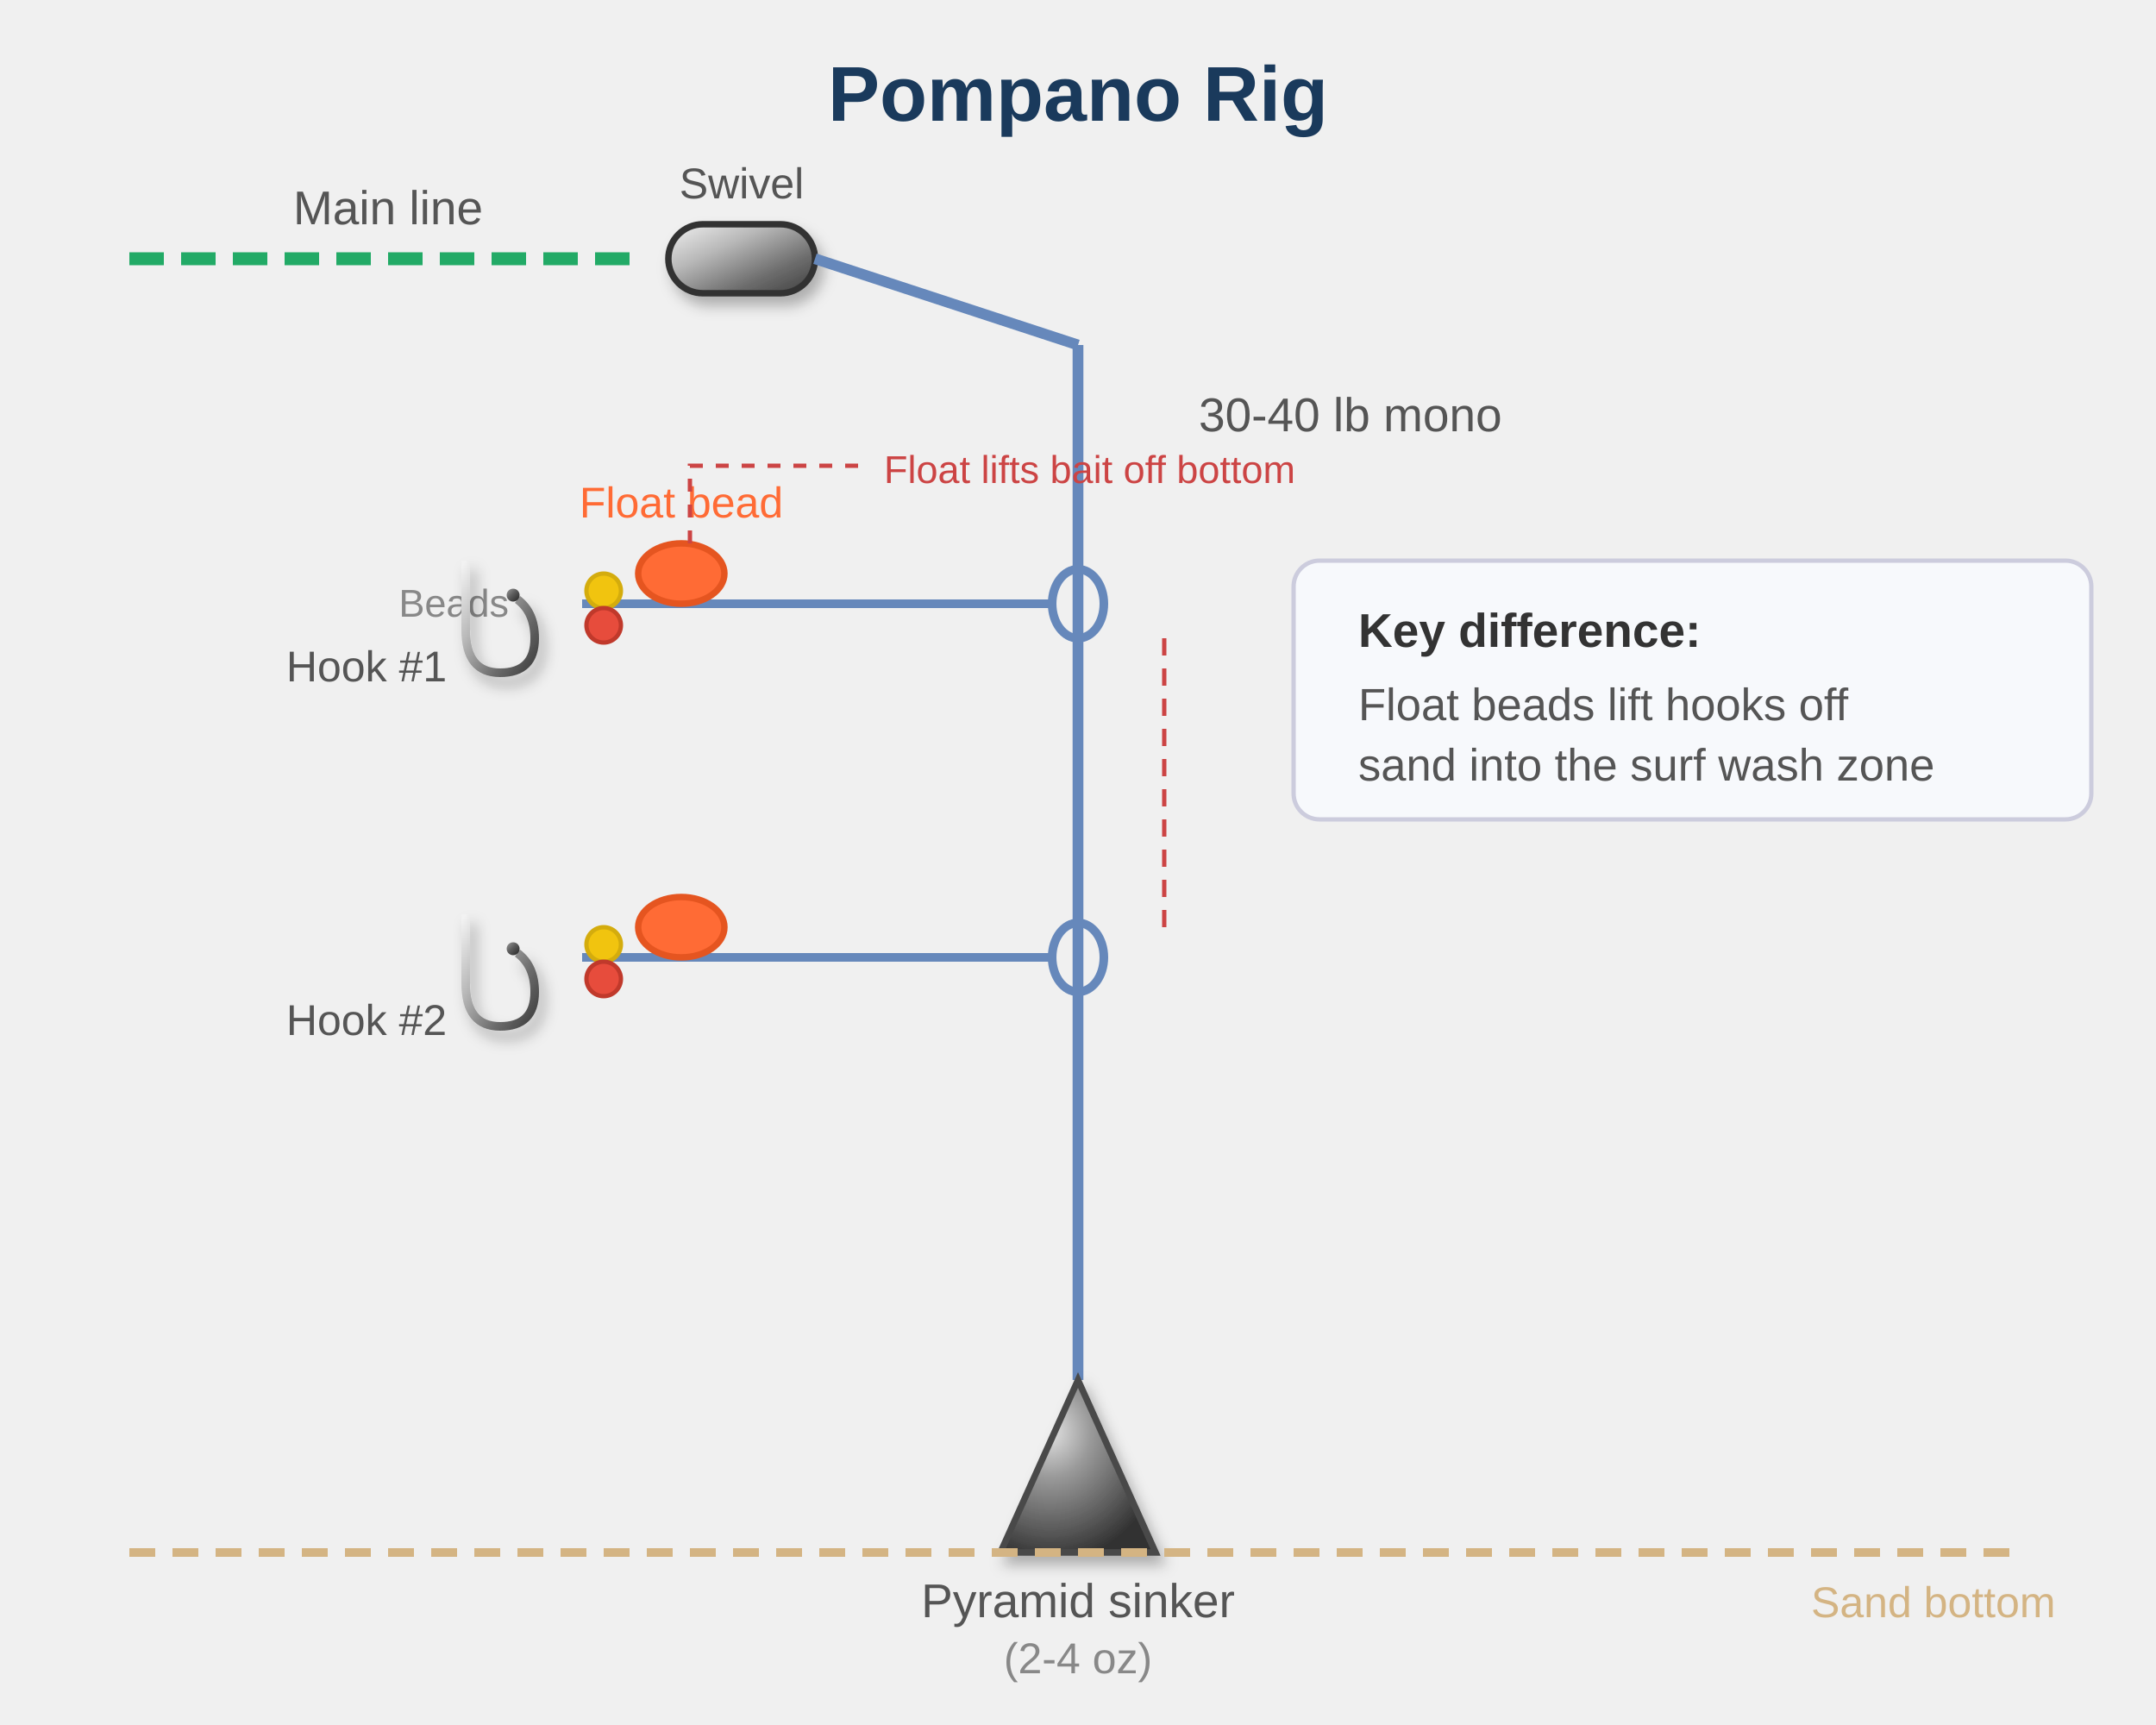
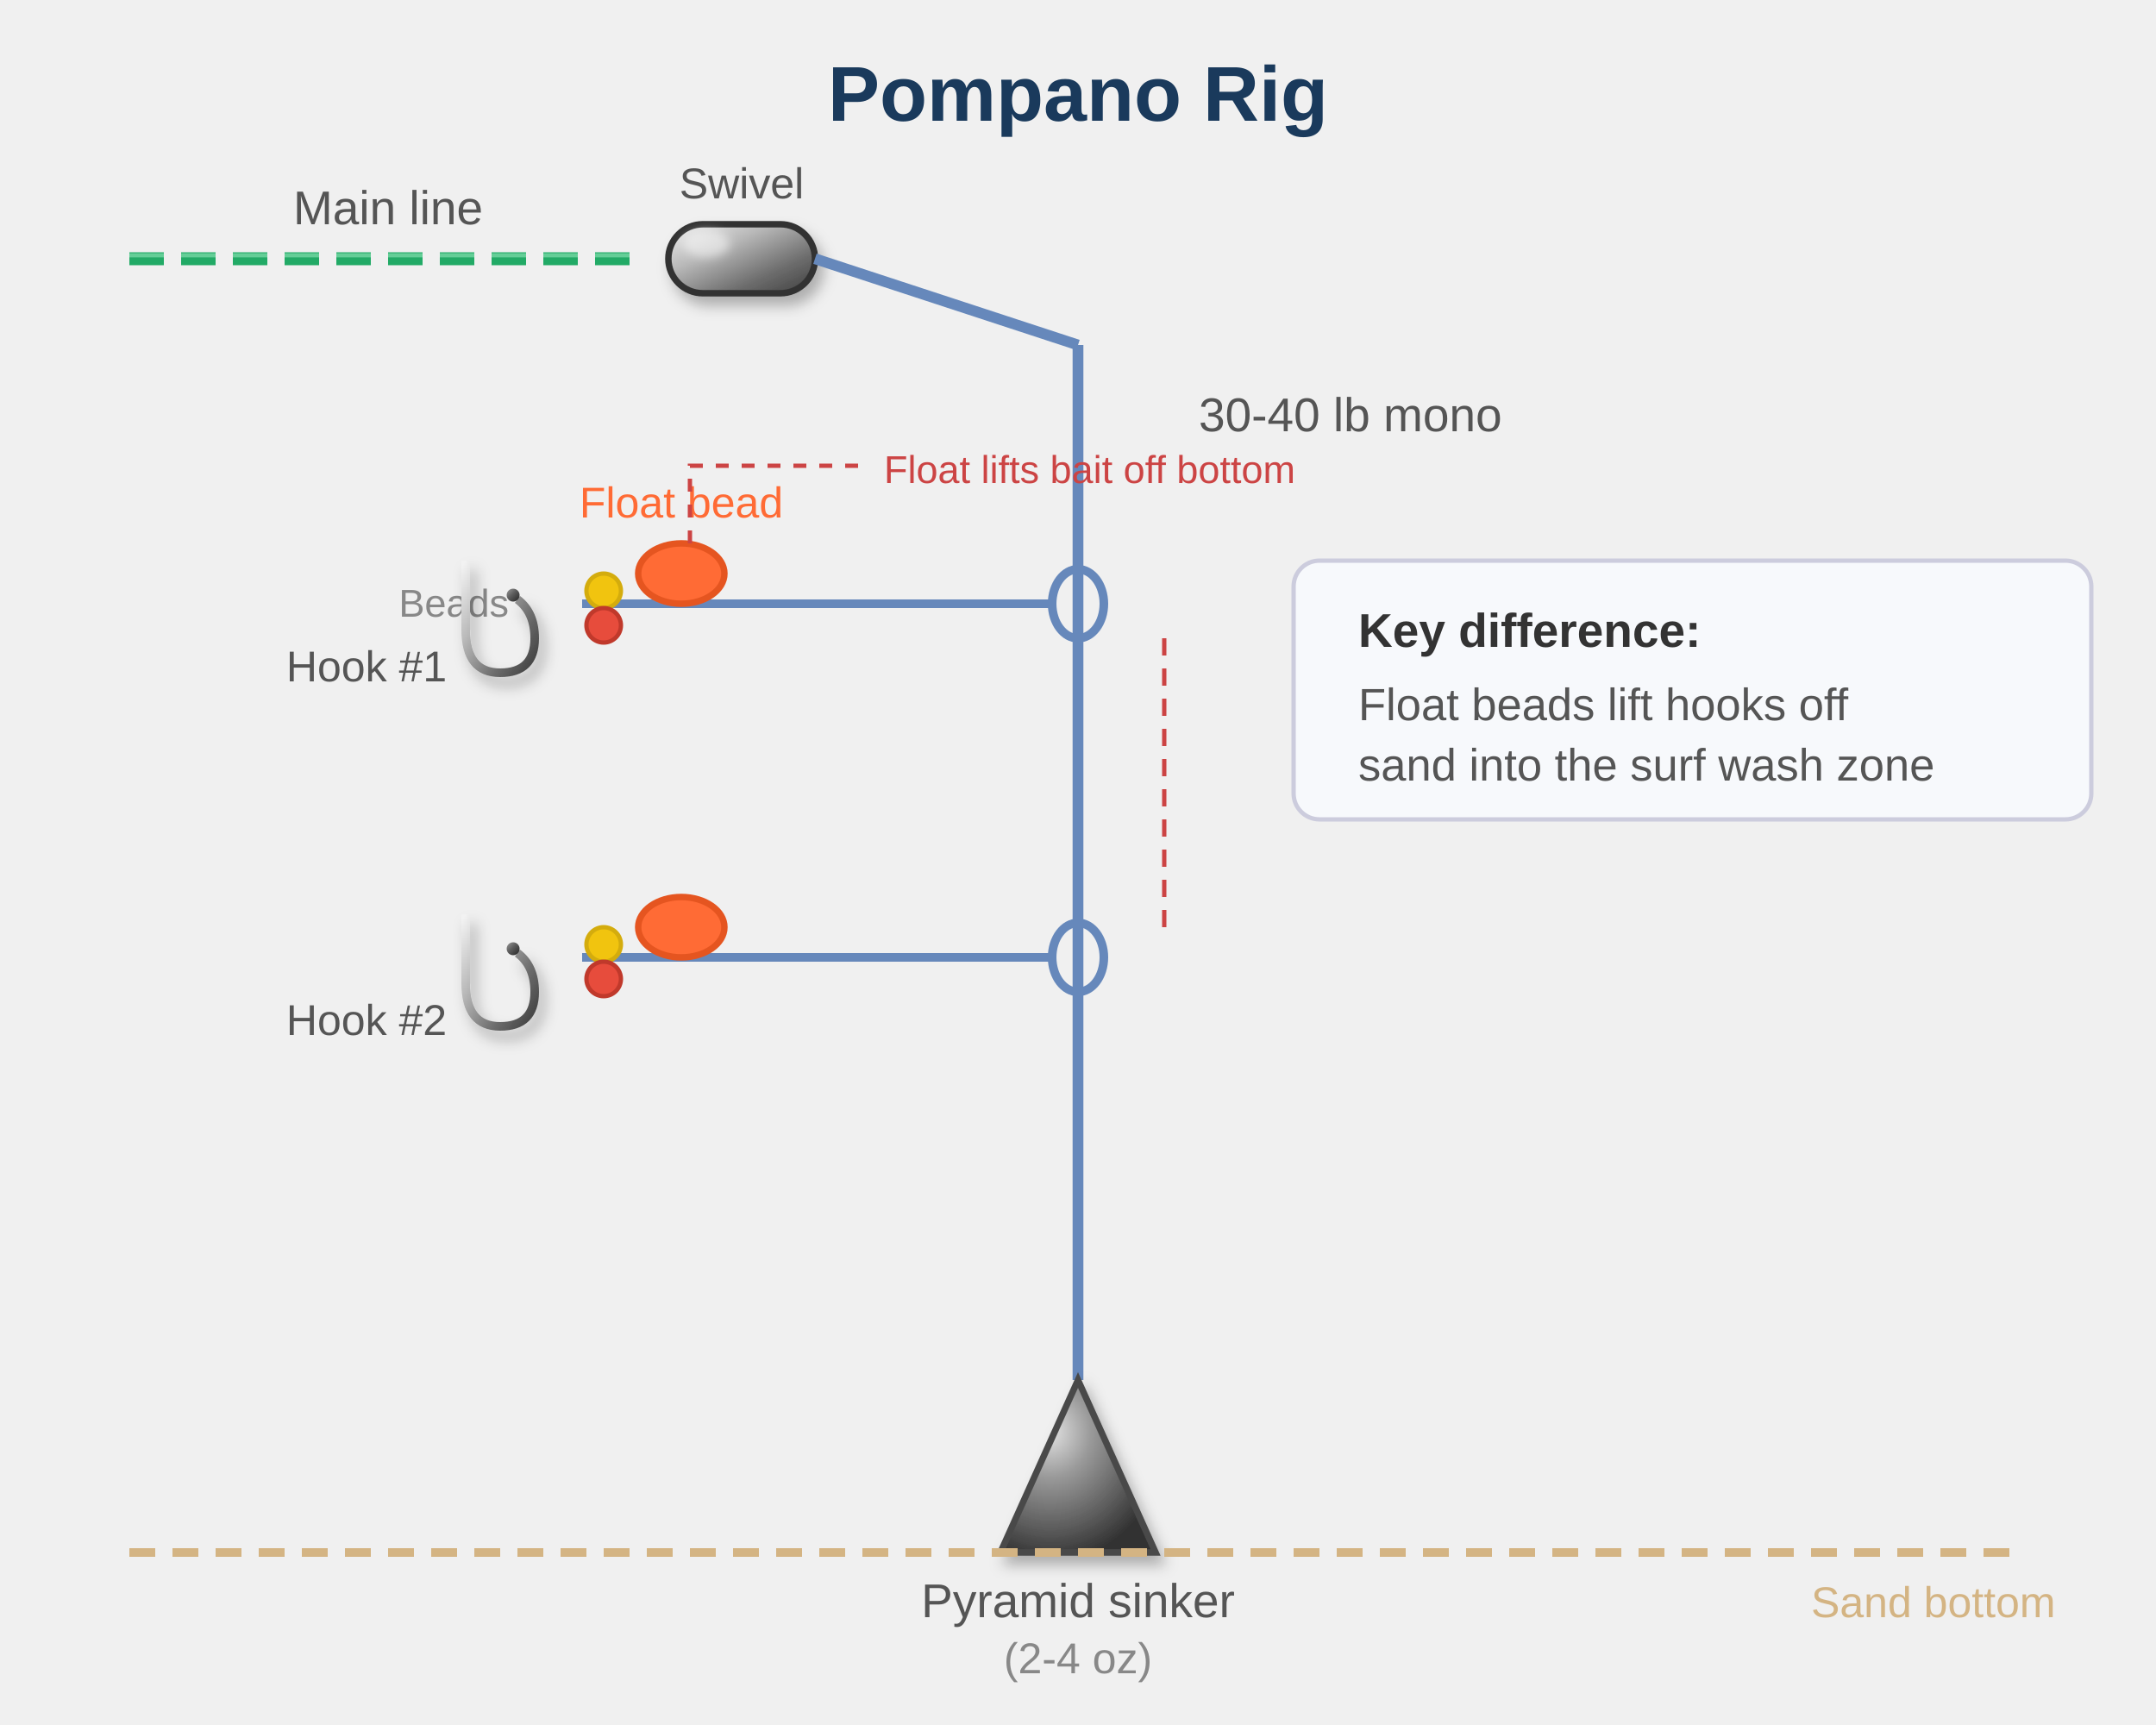
<svg xmlns="http://www.w3.org/2000/svg" viewBox="0 0 500 400" font-family="Arial, sans-serif">
+   <defs>
+     <radialGradient id="baitGrad" cx="35%" cy="30%" r="75%">
+       <stop offset="0%" stop-color="#ffe4c4" />
+       <stop offset="45%" stop-color="#e8b48a" />
+       <stop offset="100%" stop-color="#b5794a" />
+     </radialGradient>
+     <filter id="glossBlur" x="-60%" y="-60%" width="220%" height="220%">
+       <feGaussianBlur stdDeviation="1.1" />
+     </filter>
+   </defs>
  <defs>
    <linearGradient id="steelGrad" x1="0%" y1="0%" x2="100%" y2="100%">
      <stop offset="0%" stop-color="#f2f2f2" />
      <stop offset="35%" stop-color="#b8b8b8" />
      <stop offset="70%" stop-color="#6e6e6e" />
      <stop offset="100%" stop-color="#3d3d3d" />
    </linearGradient>
    <linearGradient id="steelGradDark" x1="0%" y1="0%" x2="100%" y2="100%">
      <stop offset="0%" stop-color="#9a9a9a" />
      <stop offset="45%" stop-color="#5c5c5c" />
      <stop offset="100%" stop-color="#242424" />
    </linearGradient>
    <radialGradient id="leadGrad" cx="32%" cy="30%" r="75%">
      <stop offset="0%" stop-color="#e2e2e2" />
      <stop offset="35%" stop-color="#9a9a9a" />
      <stop offset="75%" stop-color="#5c5c5c" />
      <stop offset="100%" stop-color="#333333" />
    </radialGradient>
    <filter id="softShadow" x="-40%" y="-40%" width="180%" height="180%">
      <feDropShadow dx="1.4" dy="2.2" stdDeviation="1.6" flood-color="#000000" flood-opacity="0.28" />
    </filter>
  </defs>
  <text x="250" y="28" text-anchor="middle" font-size="18" font-weight="bold" fill="#1a3a5c">Pompano Rig</text>
  <line x1="30" y1="60" x2="150" y2="60" stroke="#2a6" stroke-width="3" stroke-dasharray="8,4" />
+   <line x1="30" y1="59.2" x2="150" y2="59.2" stroke="#8fe6b8" stroke-width="0.96" stroke-dasharray="8,4" opacity="0.6" />
  <text x="90" y="52" text-anchor="middle" font-size="11" fill="#555">Main line</text>
  <rect x="155" y="52" width="34" height="16" rx="8" fill="url(#steelGrad)" stroke="#333333" stroke-width="1.5" filter="url(#softShadow)" />
+   <ellipse cx="163.8" cy="56.5" rx="5.4" ry="3.2" fill="#ffffff" opacity="0.5" filter="url(#glossBlur)" />
  <text x="172" y="46" text-anchor="middle" font-size="10" fill="#555">Swivel</text>
  <line x1="189" y1="60" x2="250" y2="80" stroke="#68b" stroke-width="2.5" />
  <line x1="250" y1="80" x2="250" y2="320" stroke="#68b" stroke-width="2.5" />
  <text x="278" y="100" font-size="11" fill="#555">30-40 lb mono</text>
  <g>
    <ellipse cx="250" cy="140" rx="6" ry="8" fill="none" stroke="#68b" stroke-width="2" />
    <line x1="244" y1="140" x2="135" y2="140" stroke="#68b" stroke-width="2" />
    <ellipse cx="158" cy="133" rx="10" ry="7" fill="#FF6B35" stroke="#e55520" stroke-width="1.5" />
    <text x="158" y="120" text-anchor="middle" font-size="10" fill="#FF6B35">Float bead</text>
    <circle cx="140" cy="137" r="4" fill="#f1c40f" stroke="#d4ac0d" stroke-width="1" />
    <circle cx="140" cy="145" r="4" fill="#e74c3c" stroke="#c0392b" stroke-width="1" />
    <text x="118" y="143" text-anchor="end" font-size="9" fill="#888">Beads</text>
    <g transform="translate(108, 130)">
      <path d="M0 0 L0 16 Q0 26 8 26 Q16 26 16 18 Q16 12 12 9" fill="none" stroke="url(#steelGrad)" stroke-width="2" filter="url(#softShadow)" />
      <circle cx="11" cy="8" r="1.5" fill="url(#steelGradDark)" />
    </g>
    <text x="85" y="158" text-anchor="middle" font-size="10" fill="#555">Hook #1</text>
  </g>
  <path d="M160 126 L160 108 L200 108" fill="none" stroke="#c44" stroke-width="1" stroke-dasharray="3,3" />
  <text x="205" y="112" font-size="9" fill="#c44">Float lifts bait off bottom</text>
  <line x1="270" y1="148" x2="270" y2="215" stroke="#c44" stroke-width="1" stroke-dasharray="4,3" />
  <text x="302" y="185" font-size="10" fill="#c44">12-18 in</text>
  <g>
    <ellipse cx="250" cy="222" rx="6" ry="8" fill="none" stroke="#68b" stroke-width="2" />
    <line x1="244" y1="222" x2="135" y2="222" stroke="#68b" stroke-width="2" />
    <ellipse cx="158" cy="215" rx="10" ry="7" fill="#FF6B35" stroke="#e55520" stroke-width="1.5" />
    <circle cx="140" cy="219" r="4" fill="#f1c40f" stroke="#d4ac0d" stroke-width="1" />
    <circle cx="140" cy="227" r="4" fill="#e74c3c" stroke="#c0392b" stroke-width="1" />
    <g transform="translate(108, 212)">
      <path d="M0 0 L0 16 Q0 26 8 26 Q16 26 16 18 Q16 12 12 9" fill="none" stroke="url(#steelGrad)" stroke-width="2" filter="url(#softShadow)" />
      <circle cx="11" cy="8" r="1.5" fill="url(#steelGradDark)" />
    </g>
    <text x="85" y="240" text-anchor="middle" font-size="10" fill="#555">Hook #2</text>
  </g>
  <g transform="translate(232, 320)">
    <polygon points="18,0 0,40 36,40" fill="url(#leadGrad)" stroke="#4a4a4a" stroke-width="1.5" filter="url(#softShadow)" />
    <text x="18" y="55" text-anchor="middle" font-size="11" fill="#555">Pyramid sinker</text>
    <text x="18" y="68" text-anchor="middle" font-size="10" fill="#888">(2-4 oz)</text>
  </g>
  <line x1="30" y1="360" x2="470" y2="360" stroke="#d4b483" stroke-width="2" stroke-dasharray="6,4" />
  <text x="420" y="375" font-size="10" fill="#d4b483">Sand bottom</text>
  <rect x="300" y="130" width="185" height="60" rx="6" fill="#f7f9fc" stroke="#ccd" stroke-width="1" />
  <text x="315" y="150" font-size="11" fill="#333" font-weight="bold">Key difference:</text>
  <text x="315" y="167" font-size="10.5" fill="#555">Float beads lift hooks off</text>
  <text x="315" y="181" font-size="10.5" fill="#555">sand into the surf wash zone</text>
</svg>
